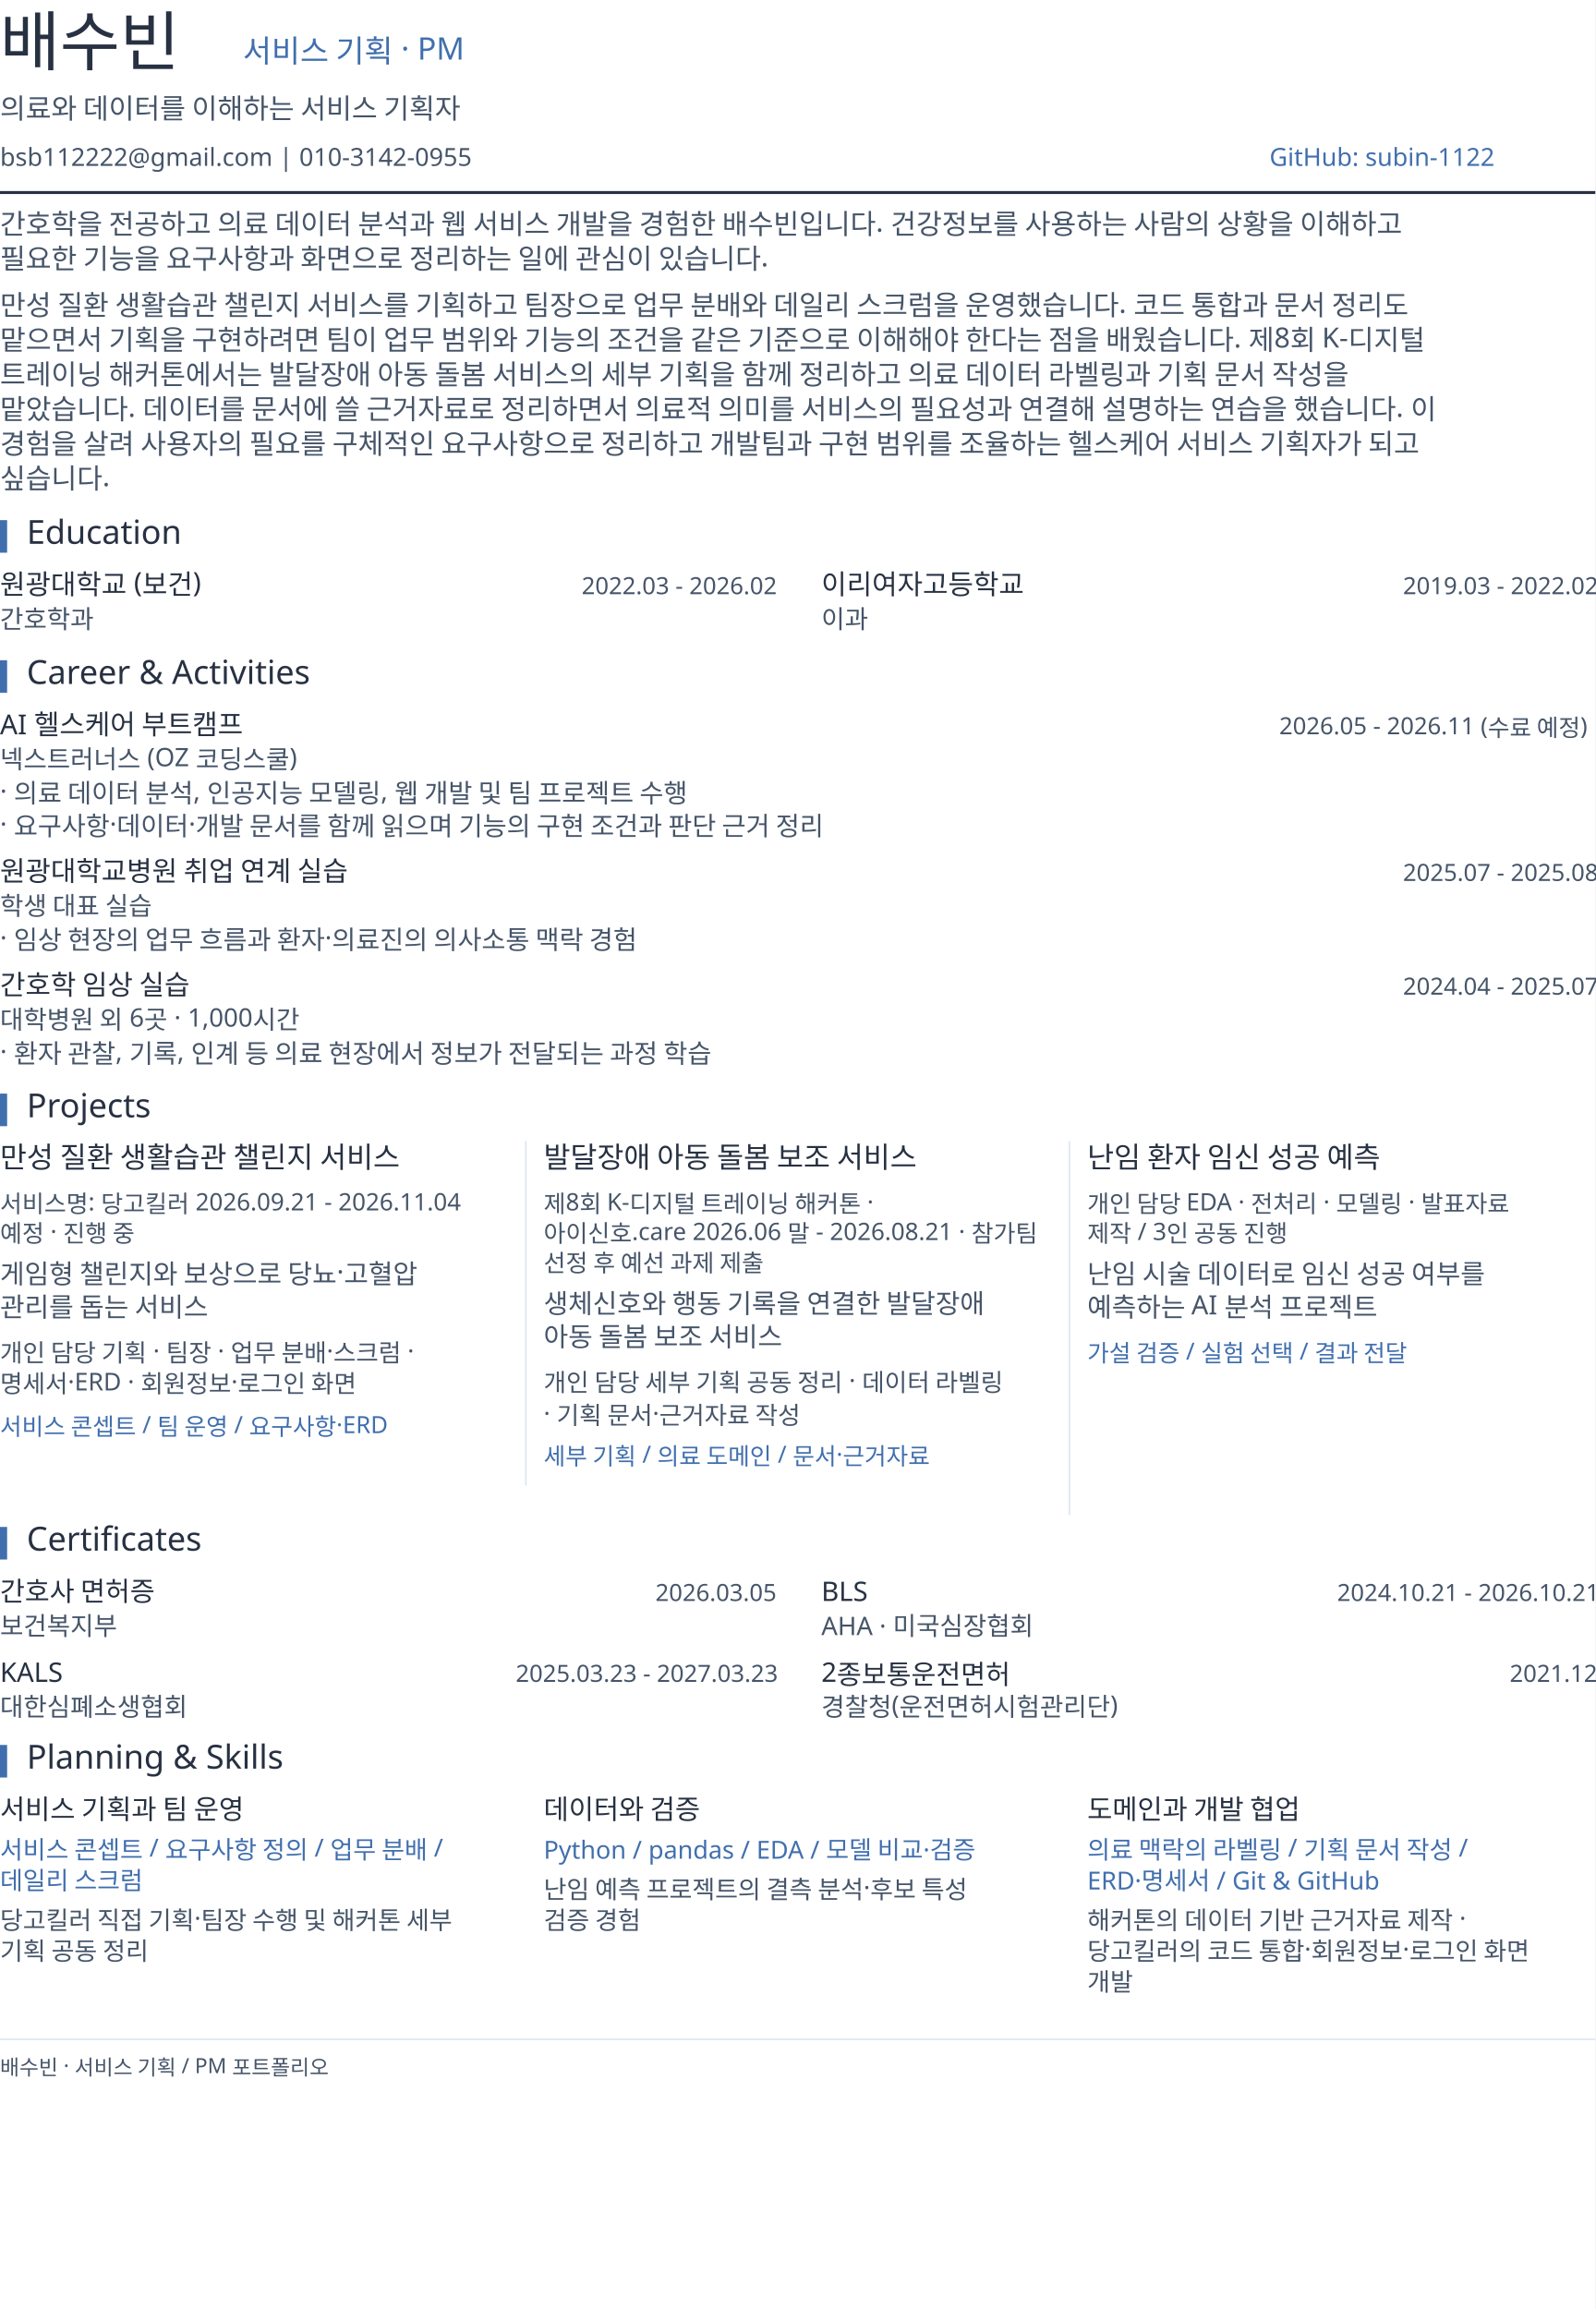
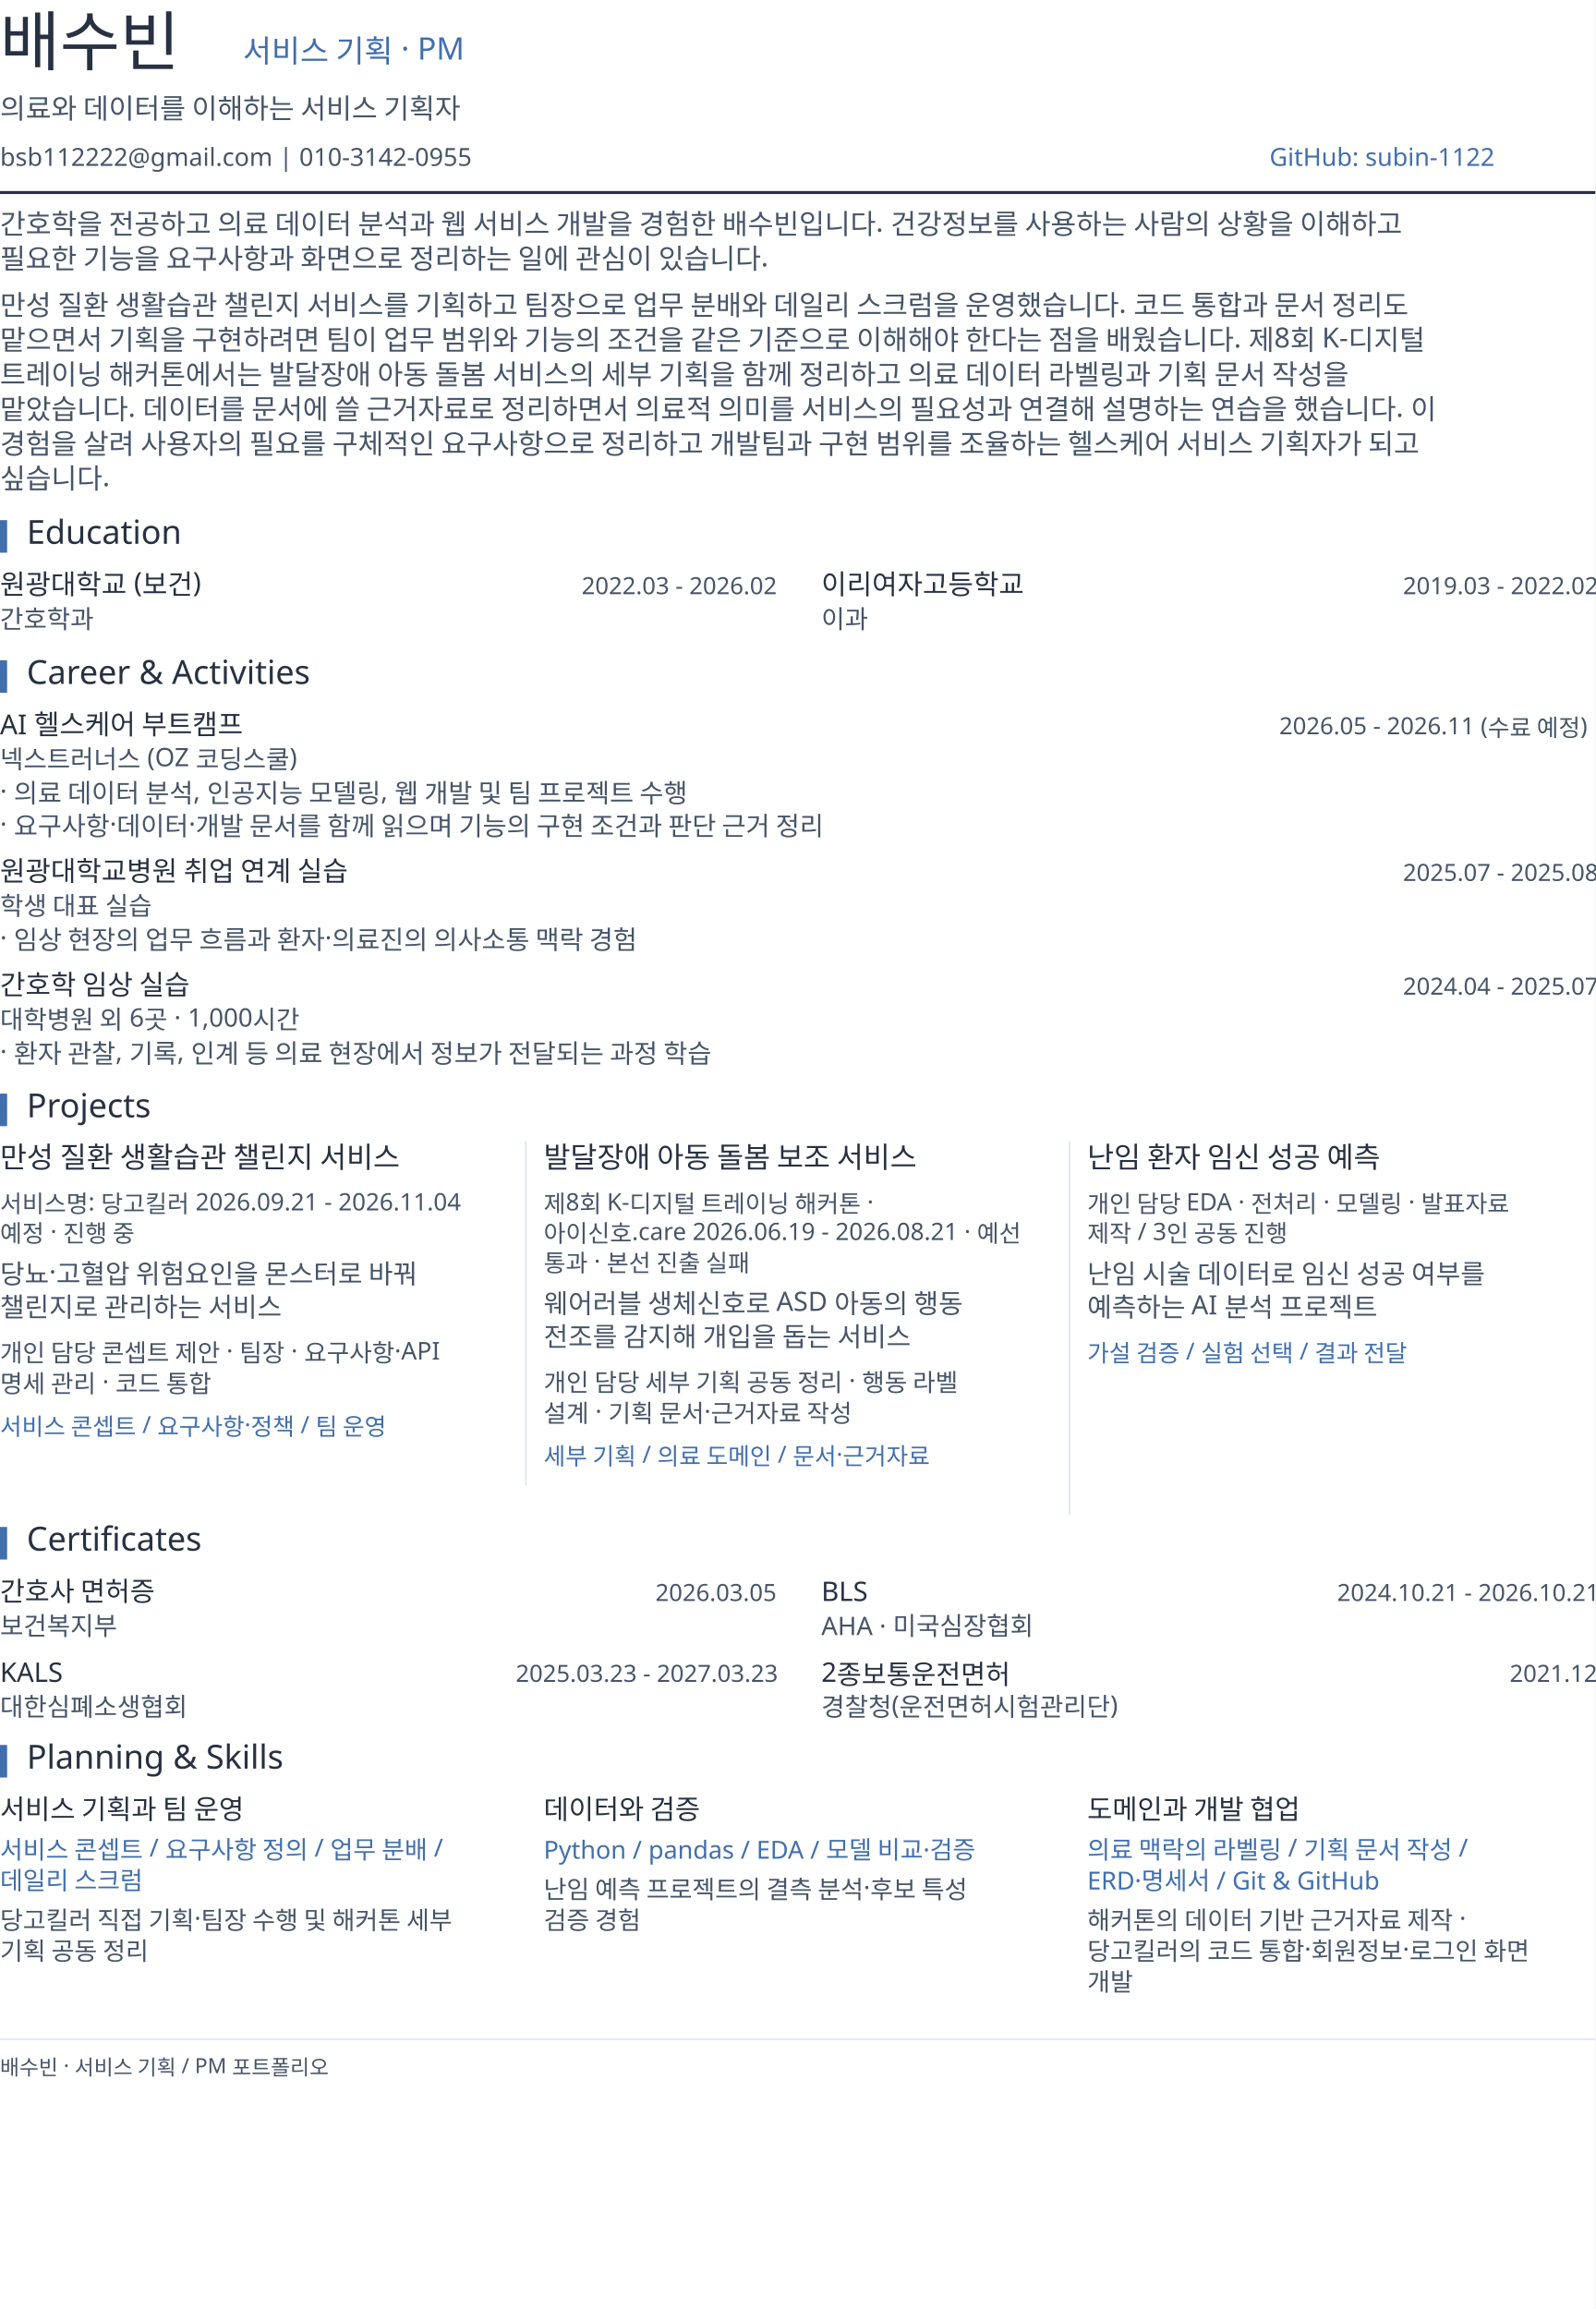
<svg xmlns="http://www.w3.org/2000/svg" width="190mm" height="275mm" viewBox="0 0 538.583 779.528">
  <rect width="100%" height="100%" fill="white" />
  <text x="0.00" y="22.00" font-family="Arial Unicode MS,Apple SD Gothic Neo,Noto Sans KR,sans-serif" font-size="22" fill="#273142" textLength="66.00" lengthAdjust="spacingAndGlyphs">배수빈</text>
  <text x="82.00" y="21.00" font-family="Arial Unicode MS,Apple SD Gothic Neo,Noto Sans KR,sans-serif" font-size="10.5" fill="#416fae" textLength="79.92" lengthAdjust="spacingAndGlyphs">서비스 기획 · PM</text>
  <text x="0.00" y="40.00" font-family="Arial Unicode MS,Apple SD Gothic Neo,Noto Sans KR,sans-serif" font-size="9.4" fill="#465569" textLength="170.25" lengthAdjust="spacingAndGlyphs">의료와 데이터를 이해하는 서비스 기획자</text>
  <text x="0.00" y="56.00" font-family="Arial Unicode MS,Apple SD Gothic Neo,Noto Sans KR,sans-serif" font-size="8.4" fill="#465569" textLength="156.88" lengthAdjust="spacingAndGlyphs">bsb112222@gmail.com  |  010-3142-0955</text>
  <text x="428.58" y="56.00" font-family="Arial Unicode MS,Apple SD Gothic Neo,Noto Sans KR,sans-serif" font-size="8.4" fill="#416fae" textLength="72.38" lengthAdjust="spacingAndGlyphs">GitHub: subin-1122</text>
  <line x1="0.00" y1="65.00" x2="538.58" y2="65.00" stroke="#273142" stroke-width="1" />
  <text x="0.00" y="79.00" font-family="Arial Unicode MS,Apple SD Gothic Neo,Noto Sans KR,sans-serif" font-size="9.4" fill="#465569" textLength="518.57" lengthAdjust="spacingAndGlyphs">간호학을 전공하고 의료 데이터 분석과 웹 서비스 개발을 경험한 배수빈입니다. 건강정보를 사용하는 사람의 상황을 이해하고</text>
  <text x="0.00" y="90.70" font-family="Arial Unicode MS,Apple SD Gothic Neo,Noto Sans KR,sans-serif" font-size="9.4" fill="#465569" textLength="284.09" lengthAdjust="spacingAndGlyphs">필요한 기능을 요구사항과 화면으로 정리하는 일에 관심이 있습니다.</text>
  <text x="0.00" y="106.40" font-family="Arial Unicode MS,Apple SD Gothic Neo,Noto Sans KR,sans-serif" font-size="9.4" fill="#465569" textLength="521.19" lengthAdjust="spacingAndGlyphs">만성 질환 생활습관 챌린지 서비스를 기획하고 팀장으로 업무 분배와 데일리 스크럼을 운영했습니다. 코드 통합과 문서 정리도</text>
  <text x="0.00" y="118.10" font-family="Arial Unicode MS,Apple SD Gothic Neo,Noto Sans KR,sans-serif" font-size="9.4" fill="#465569" textLength="526.41" lengthAdjust="spacingAndGlyphs">맡으면서 기획을 구현하려면 팀이 업무 범위와 기능의 조건을 같은 기준으로 이해해야 한다는 점을 배웠습니다. 제8회 K-디지털</text>
  <text x="0.00" y="129.80" font-family="Arial Unicode MS,Apple SD Gothic Neo,Noto Sans KR,sans-serif" font-size="9.4" fill="#465569" textLength="499.77" lengthAdjust="spacingAndGlyphs">트레이닝 해커톤에서는 발달장애 아동 돌봄 서비스의 세부 기획을 함께 정리하고 의료 데이터 라벨링과 기획 문서 작성을</text>
  <text x="0.00" y="141.50" font-family="Arial Unicode MS,Apple SD Gothic Neo,Noto Sans KR,sans-serif" font-size="9.4" fill="#465569" textLength="530.59" lengthAdjust="spacingAndGlyphs">맡았습니다. 데이터를 문서에 쓸 근거자료로 정리하면서 의료적 의미를 서비스의 필요성과 연결해 설명하는 연습을 했습니다. 이</text>
  <text x="0.00" y="153.20" font-family="Arial Unicode MS,Apple SD Gothic Neo,Noto Sans KR,sans-serif" font-size="9.4" fill="#465569" textLength="525.36" lengthAdjust="spacingAndGlyphs">경험을 살려 사용자의 필요를 구체적인 요구사항으로 정리하고 개발팀과 구현 범위를 조율하는 헬스케어 서비스 기획자가 되고</text>
  <text x="0.00" y="164.90" font-family="Arial Unicode MS,Apple SD Gothic Neo,Noto Sans KR,sans-serif" font-size="9.4" fill="#465569" textLength="40.21" lengthAdjust="spacingAndGlyphs">싶습니다.</text>
  <rect x="0.00" y="175.60" width="2.40" height="11.00" fill="#416fae" />
  <text x="9.00" y="183.60" font-family="Arial Unicode MS,Apple SD Gothic Neo,Noto Sans KR,sans-serif" font-size="11.2" fill="#273142" textLength="49.81" lengthAdjust="spacingAndGlyphs">Education</text>
  <text x="0.00" y="200.60" font-family="Arial Unicode MS,Apple SD Gothic Neo,Noto Sans KR,sans-serif" font-size="9.3" fill="#273142" textLength="73.88" lengthAdjust="spacingAndGlyphs">원광대학교 (보건)</text>
  <text x="196.35" y="200.60" font-family="Arial Unicode MS,Apple SD Gothic Neo,Noto Sans KR,sans-serif" font-size="8.0" fill="#465569" textLength="64.95" lengthAdjust="spacingAndGlyphs">2022.03 - 2026.02</text>
  <text x="0.00" y="212.10" font-family="Arial Unicode MS,Apple SD Gothic Neo,Noto Sans KR,sans-serif" font-size="8.6" fill="#465569" textLength="34.40" lengthAdjust="spacingAndGlyphs">간호학과</text>
  <text x="277.29" y="200.60" font-family="Arial Unicode MS,Apple SD Gothic Neo,Noto Sans KR,sans-serif" font-size="9.3" fill="#273142" textLength="74.40" lengthAdjust="spacingAndGlyphs">이리여자고등학교</text>
  <text x="473.64" y="200.60" font-family="Arial Unicode MS,Apple SD Gothic Neo,Noto Sans KR,sans-serif" font-size="8.0" fill="#465569" textLength="64.95" lengthAdjust="spacingAndGlyphs">2019.03 - 2022.02</text>
  <text x="277.29" y="212.10" font-family="Arial Unicode MS,Apple SD Gothic Neo,Noto Sans KR,sans-serif" font-size="8.6" fill="#465569" textLength="17.20" lengthAdjust="spacingAndGlyphs">이과</text>
  <rect x="0.00" y="222.90" width="2.40" height="11.00" fill="#416fae" />
  <text x="9.00" y="230.90" font-family="Arial Unicode MS,Apple SD Gothic Neo,Noto Sans KR,sans-serif" font-size="11.2" fill="#273142" textLength="92.12" lengthAdjust="spacingAndGlyphs">Career &amp; Activities</text>
  <text x="0.00" y="247.90" font-family="Arial Unicode MS,Apple SD Gothic Neo,Noto Sans KR,sans-serif" font-size="9.3" fill="#273142" textLength="88.35" lengthAdjust="spacingAndGlyphs">AI 헬스케어 부트캠프</text>
  <text x="431.86" y="247.90" font-family="Arial Unicode MS,Apple SD Gothic Neo,Noto Sans KR,sans-serif" font-size="8.0" fill="#465569" textLength="106.72" lengthAdjust="spacingAndGlyphs">2026.05 - 2026.11 (수료 예정)</text>
  <text x="0.00" y="259.40" font-family="Arial Unicode MS,Apple SD Gothic Neo,Noto Sans KR,sans-serif" font-size="8.6" fill="#465569" textLength="108.45" lengthAdjust="spacingAndGlyphs">넥스트러너스 (OZ 코딩스쿨)</text>
  <text x="0.00" y="270.20" font-family="Arial Unicode MS,Apple SD Gothic Neo,Noto Sans KR,sans-serif" font-size="8.8" fill="#465569" textLength="254.23" lengthAdjust="spacingAndGlyphs">· 의료 데이터 분석, 인공지능 모델링, 웹 개발 및 팀 프로젝트 수행</text>
  <text x="0.00" y="281.30" font-family="Arial Unicode MS,Apple SD Gothic Neo,Noto Sans KR,sans-serif" font-size="8.8" fill="#465569" textLength="304.58" lengthAdjust="spacingAndGlyphs">· 요구사항·데이터·개발 문서를 함께 읽으며 기능의 구현 조건과 판단 근거 정리</text>
  <text x="0.00" y="297.40" font-family="Arial Unicode MS,Apple SD Gothic Neo,Noto Sans KR,sans-serif" font-size="9.3" fill="#273142" textLength="128.65" lengthAdjust="spacingAndGlyphs">원광대학교병원 취업 연계 실습</text>
  <text x="473.64" y="297.40" font-family="Arial Unicode MS,Apple SD Gothic Neo,Noto Sans KR,sans-serif" font-size="8.0" fill="#465569" textLength="64.95" lengthAdjust="spacingAndGlyphs">2025.07 - 2025.08</text>
  <text x="0.00" y="308.90" font-family="Arial Unicode MS,Apple SD Gothic Neo,Noto Sans KR,sans-serif" font-size="8.6" fill="#465569" textLength="56.38" lengthAdjust="spacingAndGlyphs">학생 대표 실습</text>
  <text x="0.00" y="319.70" font-family="Arial Unicode MS,Apple SD Gothic Neo,Noto Sans KR,sans-serif" font-size="8.8" fill="#465569" textLength="235.65" lengthAdjust="spacingAndGlyphs">· 임상 현장의 업무 흐름과 환자·의료진의 의사소통 맥락 경험</text>
  <text x="0.00" y="335.80" font-family="Arial Unicode MS,Apple SD Gothic Neo,Noto Sans KR,sans-serif" font-size="9.3" fill="#273142" textLength="70.27" lengthAdjust="spacingAndGlyphs">간호학 임상 실습</text>
  <text x="473.64" y="335.80" font-family="Arial Unicode MS,Apple SD Gothic Neo,Noto Sans KR,sans-serif" font-size="8.0" fill="#465569" textLength="64.95" lengthAdjust="spacingAndGlyphs">2024.04 - 2025.07</text>
  <text x="0.00" y="347.30" font-family="Arial Unicode MS,Apple SD Gothic Neo,Noto Sans KR,sans-serif" font-size="8.6" fill="#465569" textLength="107.05" lengthAdjust="spacingAndGlyphs">대학병원 외 6곳 · 1,000시간</text>
  <text x="0.00" y="358.10" font-family="Arial Unicode MS,Apple SD Gothic Neo,Noto Sans KR,sans-serif" font-size="8.8" fill="#465569" textLength="263.03" lengthAdjust="spacingAndGlyphs">· 환자 관찰, 기록, 인계 등 의료 현장에서 정보가 전달되는 과정 학습</text>
  <rect x="0.00" y="369.20" width="2.40" height="11.00" fill="#416fae" />
  <text x="9.00" y="377.20" font-family="Arial Unicode MS,Apple SD Gothic Neo,Noto Sans KR,sans-serif" font-size="11.2" fill="#273142" textLength="40.46" lengthAdjust="spacingAndGlyphs">Projects</text>
  <text x="0.00" y="394.20" font-family="Arial Unicode MS,Apple SD Gothic Neo,Noto Sans KR,sans-serif" font-size="9.8" fill="#273142" textLength="148.09" lengthAdjust="spacingAndGlyphs">만성 질환 생활습관 챌린지 서비스</text>
  <text x="0.00" y="409.30" font-family="Arial Unicode MS,Apple SD Gothic Neo,Noto Sans KR,sans-serif" font-size="8.1" fill="#465569" textLength="159.83" lengthAdjust="spacingAndGlyphs">서비스명: 당고킬러 2026.09.21 - 2026.11.04</text>
  <text x="0.00" y="419.30" font-family="Arial Unicode MS,Apple SD Gothic Neo,Noto Sans KR,sans-serif" font-size="8.1" fill="#465569" textLength="49.50" lengthAdjust="spacingAndGlyphs">예정 · 진행 중</text>
-   <text x="0.00" y="433.30" font-family="Arial Unicode MS,Apple SD Gothic Neo,Noto Sans KR,sans-serif" font-size="9.0" fill="#465569" textLength="154.00" lengthAdjust="spacingAndGlyphs">게임형 챌린지와 보상으로 당뇨·고혈압</text>
-   <text x="0.00" y="444.50" font-family="Arial Unicode MS,Apple SD Gothic Neo,Noto Sans KR,sans-serif" font-size="9.0" fill="#465569" textLength="77.00" lengthAdjust="spacingAndGlyphs">관리를 돕는 서비스</text>
-   <text x="0.00" y="459.70" font-family="Arial Unicode MS,Apple SD Gothic Neo,Noto Sans KR,sans-serif" font-size="8.3" fill="#465569" textLength="152.17" lengthAdjust="spacingAndGlyphs">개인 담당 기획 · 팀장 · 업무 분배·스크럼 ·</text>
-   <text x="0.00" y="470.10" font-family="Arial Unicode MS,Apple SD Gothic Neo,Noto Sans KR,sans-serif" font-size="8.3" fill="#465569" textLength="130.96" lengthAdjust="spacingAndGlyphs">명세서·ERD · 회원정보·로그인 화면</text>
-   <text x="0.00" y="484.50" font-family="Arial Unicode MS,Apple SD Gothic Neo,Noto Sans KR,sans-serif" font-size="8.0" fill="#416fae" textLength="140.89" lengthAdjust="spacingAndGlyphs">서비스 콘셉트 / 팀 운영 / 요구사항·ERD</text>
+   <text x="0.00" y="433.30" font-family="Arial Unicode MS,Apple SD Gothic Neo,Noto Sans KR,sans-serif" font-size="9.0" fill="#465569" textLength="154.00" lengthAdjust="spacingAndGlyphs">당뇨·고혈압 위험요인을 몬스터로 바꿔</text>
+   <text x="0.00" y="444.50" font-family="Arial Unicode MS,Apple SD Gothic Neo,Noto Sans KR,sans-serif" font-size="9.0" fill="#465569" textLength="104.00" lengthAdjust="spacingAndGlyphs">챌린지로 관리하는 서비스</text>
+   <text x="0.00" y="459.70" font-family="Arial Unicode MS,Apple SD Gothic Neo,Noto Sans KR,sans-serif" font-size="8.3" fill="#465569" textLength="160.94" lengthAdjust="spacingAndGlyphs">개인 담당 콘셉트 제안 · 팀장 · 요구사항·API</text>
+   <text x="0.00" y="470.10" font-family="Arial Unicode MS,Apple SD Gothic Neo,Noto Sans KR,sans-serif" font-size="8.3" fill="#465569" textLength="77.93" lengthAdjust="spacingAndGlyphs">명세 관리 · 코드 통합</text>
+   <text x="0.00" y="484.50" font-family="Arial Unicode MS,Apple SD Gothic Neo,Noto Sans KR,sans-serif" font-size="8.0" fill="#416fae" textLength="140.00" lengthAdjust="spacingAndGlyphs">서비스 콘셉트 / 요구사항·정책 / 팀 운영</text>
  <line x1="177.53" y1="385.20" x2="177.53" y2="501.50" stroke="#dce4ef" stroke-width="0.5" />
  <text x="183.53" y="394.20" font-family="Arial Unicode MS,Apple SD Gothic Neo,Noto Sans KR,sans-serif" font-size="9.8" fill="#273142" textLength="138.29" lengthAdjust="spacingAndGlyphs">발달장애 아동 돌봄 보조 서비스</text>
  <text x="183.53" y="409.30" font-family="Arial Unicode MS,Apple SD Gothic Neo,Noto Sans KR,sans-serif" font-size="8.1" fill="#465569" textLength="121.06" lengthAdjust="spacingAndGlyphs">제8회 K-디지털 트레이닝 해커톤 ·</text>
-   <text x="183.53" y="419.30" font-family="Arial Unicode MS,Apple SD Gothic Neo,Noto Sans KR,sans-serif" font-size="8.1" fill="#465569" textLength="171.08" lengthAdjust="spacingAndGlyphs">아이신호.care 2026.06 말 - 2026.08.21 · 참가팀</text>
-   <text x="183.53" y="429.30" font-family="Arial Unicode MS,Apple SD Gothic Neo,Noto Sans KR,sans-serif" font-size="8.1" fill="#465569" textLength="81.90" lengthAdjust="spacingAndGlyphs">선정 후 예선 과제 제출</text>
-   <text x="183.53" y="443.30" font-family="Arial Unicode MS,Apple SD Gothic Neo,Noto Sans KR,sans-serif" font-size="9.0" fill="#465569" textLength="163.00" lengthAdjust="spacingAndGlyphs">생체신호와 행동 기록을 연결한 발달장애</text>
-   <text x="183.53" y="454.50" font-family="Arial Unicode MS,Apple SD Gothic Neo,Noto Sans KR,sans-serif" font-size="9.0" fill="#465569" textLength="88.50" lengthAdjust="spacingAndGlyphs">아동 돌봄 보조 서비스</text>
-   <text x="183.53" y="469.70" font-family="Arial Unicode MS,Apple SD Gothic Neo,Noto Sans KR,sans-serif" font-size="8.3" fill="#465569" textLength="170.15" lengthAdjust="spacingAndGlyphs">개인 담당 세부 기획 공동 정리 · 데이터 라벨링</text>
-   <text x="183.53" y="480.10" font-family="Arial Unicode MS,Apple SD Gothic Neo,Noto Sans KR,sans-serif" font-size="8.3" fill="#465569" textLength="94.53" lengthAdjust="spacingAndGlyphs">· 기획 문서·근거자료 작성</text>
+   <text x="183.53" y="419.30" font-family="Arial Unicode MS,Apple SD Gothic Neo,Noto Sans KR,sans-serif" font-size="8.1" fill="#465569" textLength="163.89" lengthAdjust="spacingAndGlyphs">아이신호.care 2026.06.19 - 2026.08.21 · 예선</text>
+   <text x="183.53" y="429.30" font-family="Arial Unicode MS,Apple SD Gothic Neo,Noto Sans KR,sans-serif" font-size="8.1" fill="#465569" textLength="76.05" lengthAdjust="spacingAndGlyphs">통과 · 본선 진출 실패</text>
+   <text x="183.53" y="443.30" font-family="Arial Unicode MS,Apple SD Gothic Neo,Noto Sans KR,sans-serif" font-size="9.0" fill="#465569" textLength="154.51" lengthAdjust="spacingAndGlyphs">웨어러블 생체신호로 ASD 아동의 행동</text>
+   <text x="183.53" y="454.50" font-family="Arial Unicode MS,Apple SD Gothic Neo,Noto Sans KR,sans-serif" font-size="9.0" fill="#465569" textLength="136.00" lengthAdjust="spacingAndGlyphs">전조를 감지해 개입을 돕는 서비스</text>
+   <text x="183.53" y="469.70" font-family="Arial Unicode MS,Apple SD Gothic Neo,Noto Sans KR,sans-serif" font-size="8.3" fill="#465569" textLength="153.55" lengthAdjust="spacingAndGlyphs">개인 담당 세부 기획 공동 정리 · 행동 라벨</text>
+   <text x="183.53" y="480.10" font-family="Arial Unicode MS,Apple SD Gothic Neo,Noto Sans KR,sans-serif" font-size="8.3" fill="#465569" textLength="113.44" lengthAdjust="spacingAndGlyphs">설계 · 기획 문서·근거자료 작성</text>
  <text x="183.53" y="494.50" font-family="Arial Unicode MS,Apple SD Gothic Neo,Noto Sans KR,sans-serif" font-size="8.0" fill="#416fae" textLength="140.00" lengthAdjust="spacingAndGlyphs">세부 기획 / 의료 도메인 / 문서·근거자료</text>
  <line x1="361.06" y1="385.20" x2="361.06" y2="511.50" stroke="#dce4ef" stroke-width="0.5" />
  <text x="367.06" y="394.20" font-family="Arial Unicode MS,Apple SD Gothic Neo,Noto Sans KR,sans-serif" font-size="9.8" fill="#273142" textLength="108.89" lengthAdjust="spacingAndGlyphs">난임 환자 임신 성공 예측</text>
  <text x="367.06" y="409.30" font-family="Arial Unicode MS,Apple SD Gothic Neo,Noto Sans KR,sans-serif" font-size="8.1" fill="#465569" textLength="154.81" lengthAdjust="spacingAndGlyphs">개인 담당 EDA · 전처리 · 모델링 · 발표자료</text>
  <text x="367.06" y="419.30" font-family="Arial Unicode MS,Apple SD Gothic Neo,Noto Sans KR,sans-serif" font-size="8.1" fill="#465569" textLength="72.46" lengthAdjust="spacingAndGlyphs">제작 / 3인 공동 진행</text>
  <text x="367.06" y="433.30" font-family="Arial Unicode MS,Apple SD Gothic Neo,Noto Sans KR,sans-serif" font-size="9.0" fill="#465569" textLength="147.50" lengthAdjust="spacingAndGlyphs">난임 시술 데이터로 임신 성공 여부를</text>
  <text x="367.06" y="444.50" font-family="Arial Unicode MS,Apple SD Gothic Neo,Noto Sans KR,sans-serif" font-size="9.0" fill="#465569" textLength="106.00" lengthAdjust="spacingAndGlyphs">예측하는 AI 분석 프로젝트</text>
  <text x="367.06" y="459.70" font-family="Arial Unicode MS,Apple SD Gothic Neo,Noto Sans KR,sans-serif" font-size="8.0" fill="#416fae" textLength="116.00" lengthAdjust="spacingAndGlyphs">가설 검증 / 실험 선택 / 결과 전달</text>
  <rect x="0.00" y="515.50" width="2.40" height="11.00" fill="#416fae" />
  <text x="9.00" y="523.50" font-family="Arial Unicode MS,Apple SD Gothic Neo,Noto Sans KR,sans-serif" font-size="11.2" fill="#273142" textLength="56.02" lengthAdjust="spacingAndGlyphs">Certificates</text>
  <text x="0.00" y="540.50" font-family="Arial Unicode MS,Apple SD Gothic Neo,Noto Sans KR,sans-serif" font-size="9.1" fill="#273142" textLength="57.13" lengthAdjust="spacingAndGlyphs">간호사 면허증</text>
  <text x="221.25" y="540.50" font-family="Arial Unicode MS,Apple SD Gothic Neo,Noto Sans KR,sans-serif" font-size="8.0" fill="#465569" textLength="40.04" lengthAdjust="spacingAndGlyphs">2026.03.05</text>
  <text x="0.00" y="552.00" font-family="Arial Unicode MS,Apple SD Gothic Neo,Noto Sans KR,sans-serif" font-size="8.6" fill="#465569" textLength="43.00" lengthAdjust="spacingAndGlyphs">보건복지부</text>
  <text x="277.29" y="540.50" font-family="Arial Unicode MS,Apple SD Gothic Neo,Noto Sans KR,sans-serif" font-size="9.1" fill="#273142" textLength="17.20" lengthAdjust="spacingAndGlyphs">BLS</text>
  <text x="451.40" y="540.50" font-family="Arial Unicode MS,Apple SD Gothic Neo,Noto Sans KR,sans-serif" font-size="8.0" fill="#465569" textLength="87.19" lengthAdjust="spacingAndGlyphs">2024.10.21 - 2026.10.21</text>
  <text x="277.29" y="552.00" font-family="Arial Unicode MS,Apple SD Gothic Neo,Noto Sans KR,sans-serif" font-size="8.6" fill="#465569" textLength="76.45" lengthAdjust="spacingAndGlyphs">AHA · 미국심장협회</text>
  <text x="0.00" y="567.80" font-family="Arial Unicode MS,Apple SD Gothic Neo,Noto Sans KR,sans-serif" font-size="9.1" fill="#273142" textLength="23.27" lengthAdjust="spacingAndGlyphs">KALS</text>
  <text x="174.10" y="567.80" font-family="Arial Unicode MS,Apple SD Gothic Neo,Noto Sans KR,sans-serif" font-size="8.0" fill="#465569" textLength="87.19" lengthAdjust="spacingAndGlyphs">2025.03.23 - 2027.03.23</text>
  <text x="0.00" y="579.30" font-family="Arial Unicode MS,Apple SD Gothic Neo,Noto Sans KR,sans-serif" font-size="8.6" fill="#465569" textLength="68.80" lengthAdjust="spacingAndGlyphs">대한심폐소생협회</text>
  <text x="277.29" y="567.80" font-family="Arial Unicode MS,Apple SD Gothic Neo,Noto Sans KR,sans-serif" font-size="9.1" fill="#273142" textLength="68.76" lengthAdjust="spacingAndGlyphs">2종보통운전면허</text>
  <text x="509.66" y="567.80" font-family="Arial Unicode MS,Apple SD Gothic Neo,Noto Sans KR,sans-serif" font-size="8.0" fill="#465569" textLength="28.92" lengthAdjust="spacingAndGlyphs">2021.12</text>
  <text x="277.29" y="579.30" font-family="Arial Unicode MS,Apple SD Gothic Neo,Noto Sans KR,sans-serif" font-size="8.6" fill="#465569" textLength="108.93" lengthAdjust="spacingAndGlyphs">경찰청(운전면허시험관리단)</text>
  <rect x="0.00" y="589.10" width="2.40" height="11.00" fill="#416fae" />
  <text x="9.00" y="597.10" font-family="Arial Unicode MS,Apple SD Gothic Neo,Noto Sans KR,sans-serif" font-size="11.2" fill="#273142" textLength="83.42" lengthAdjust="spacingAndGlyphs">Planning &amp; Skills</text>
  <text x="0.00" y="614.10" font-family="Arial Unicode MS,Apple SD Gothic Neo,Noto Sans KR,sans-serif" font-size="9.2" fill="#273142" textLength="90.47" lengthAdjust="spacingAndGlyphs">서비스 기획과 팀 운영</text>
  <text x="0.00" y="627.50" font-family="Arial Unicode MS,Apple SD Gothic Neo,Noto Sans KR,sans-serif" font-size="8.4" fill="#416fae" textLength="160.07" lengthAdjust="spacingAndGlyphs">서비스 콘셉트 / 요구사항 정의 / 업무 분배 /</text>
  <text x="0.00" y="637.90" font-family="Arial Unicode MS,Apple SD Gothic Neo,Noto Sans KR,sans-serif" font-size="8.4" fill="#416fae" textLength="52.73" lengthAdjust="spacingAndGlyphs">데일리 스크럼</text>
  <text x="0.00" y="651.30" font-family="Arial Unicode MS,Apple SD Gothic Neo,Noto Sans KR,sans-serif" font-size="8.4" fill="#465569" textLength="167.54" lengthAdjust="spacingAndGlyphs">당고킬러 직접 기획·팀장 수행 및 해커톤 세부</text>
  <text x="0.00" y="661.70" font-family="Arial Unicode MS,Apple SD Gothic Neo,Noto Sans KR,sans-serif" font-size="8.4" fill="#465569" textLength="55.07" lengthAdjust="spacingAndGlyphs">기획 공동 정리</text>
  <text x="183.53" y="614.10" font-family="Arial Unicode MS,Apple SD Gothic Neo,Noto Sans KR,sans-serif" font-size="9.2" fill="#273142" textLength="57.76" lengthAdjust="spacingAndGlyphs">데이터와 검증</text>
  <text x="183.53" y="627.50" font-family="Arial Unicode MS,Apple SD Gothic Neo,Noto Sans KR,sans-serif" font-size="8.4" fill="#416fae" textLength="147.05" lengthAdjust="spacingAndGlyphs">Python / pandas / EDA / 모델 비교·검증</text>
  <text x="183.53" y="640.90" font-family="Arial Unicode MS,Apple SD Gothic Neo,Noto Sans KR,sans-serif" font-size="8.4" fill="#465569" textLength="156.80" lengthAdjust="spacingAndGlyphs">난임 예측 프로젝트의 결측 분석·후보 특성</text>
  <text x="183.53" y="651.30" font-family="Arial Unicode MS,Apple SD Gothic Neo,Noto Sans KR,sans-serif" font-size="8.4" fill="#465569" textLength="35.93" lengthAdjust="spacingAndGlyphs">검증 경험</text>
  <text x="367.06" y="614.10" font-family="Arial Unicode MS,Apple SD Gothic Neo,Noto Sans KR,sans-serif" font-size="9.2" fill="#273142" textLength="78.71" lengthAdjust="spacingAndGlyphs">도메인과 개발 협업</text>
  <text x="367.06" y="627.50" font-family="Arial Unicode MS,Apple SD Gothic Neo,Noto Sans KR,sans-serif" font-size="8.4" fill="#416fae" textLength="138.60" lengthAdjust="spacingAndGlyphs">의료 맥락의 라벨링 / 기획 문서 작성 /</text>
  <text x="367.06" y="637.90" font-family="Arial Unicode MS,Apple SD Gothic Neo,Noto Sans KR,sans-serif" font-size="8.4" fill="#416fae" textLength="99.42" lengthAdjust="spacingAndGlyphs">ERD·명세서 / Git &amp; GitHub</text>
  <text x="367.06" y="651.30" font-family="Arial Unicode MS,Apple SD Gothic Neo,Noto Sans KR,sans-serif" font-size="8.4" fill="#465569" textLength="140.00" lengthAdjust="spacingAndGlyphs">해커톤의 데이터 기반 근거자료 제작 ·</text>
  <text x="367.06" y="661.70" font-family="Arial Unicode MS,Apple SD Gothic Neo,Noto Sans KR,sans-serif" font-size="8.4" fill="#465569" textLength="162.87" lengthAdjust="spacingAndGlyphs">당고킬러의 코드 통합·회원정보·로그인 화면</text>
  <text x="367.06" y="672.10" font-family="Arial Unicode MS,Apple SD Gothic Neo,Noto Sans KR,sans-serif" font-size="8.4" fill="#465569" textLength="16.80" lengthAdjust="spacingAndGlyphs">개발</text>
  <line x1="0.00" y1="688.50" x2="538.58" y2="688.50" stroke="#dce4ef" stroke-width="0.5" />
  <text x="0.00" y="700.50" font-family="Arial Unicode MS,Apple SD Gothic Neo,Noto Sans KR,sans-serif" font-size="7.1" fill="#465569" textLength="118.73" lengthAdjust="spacingAndGlyphs">배수빈 · 서비스 기획 / PM 포트폴리오</text>
</svg>
